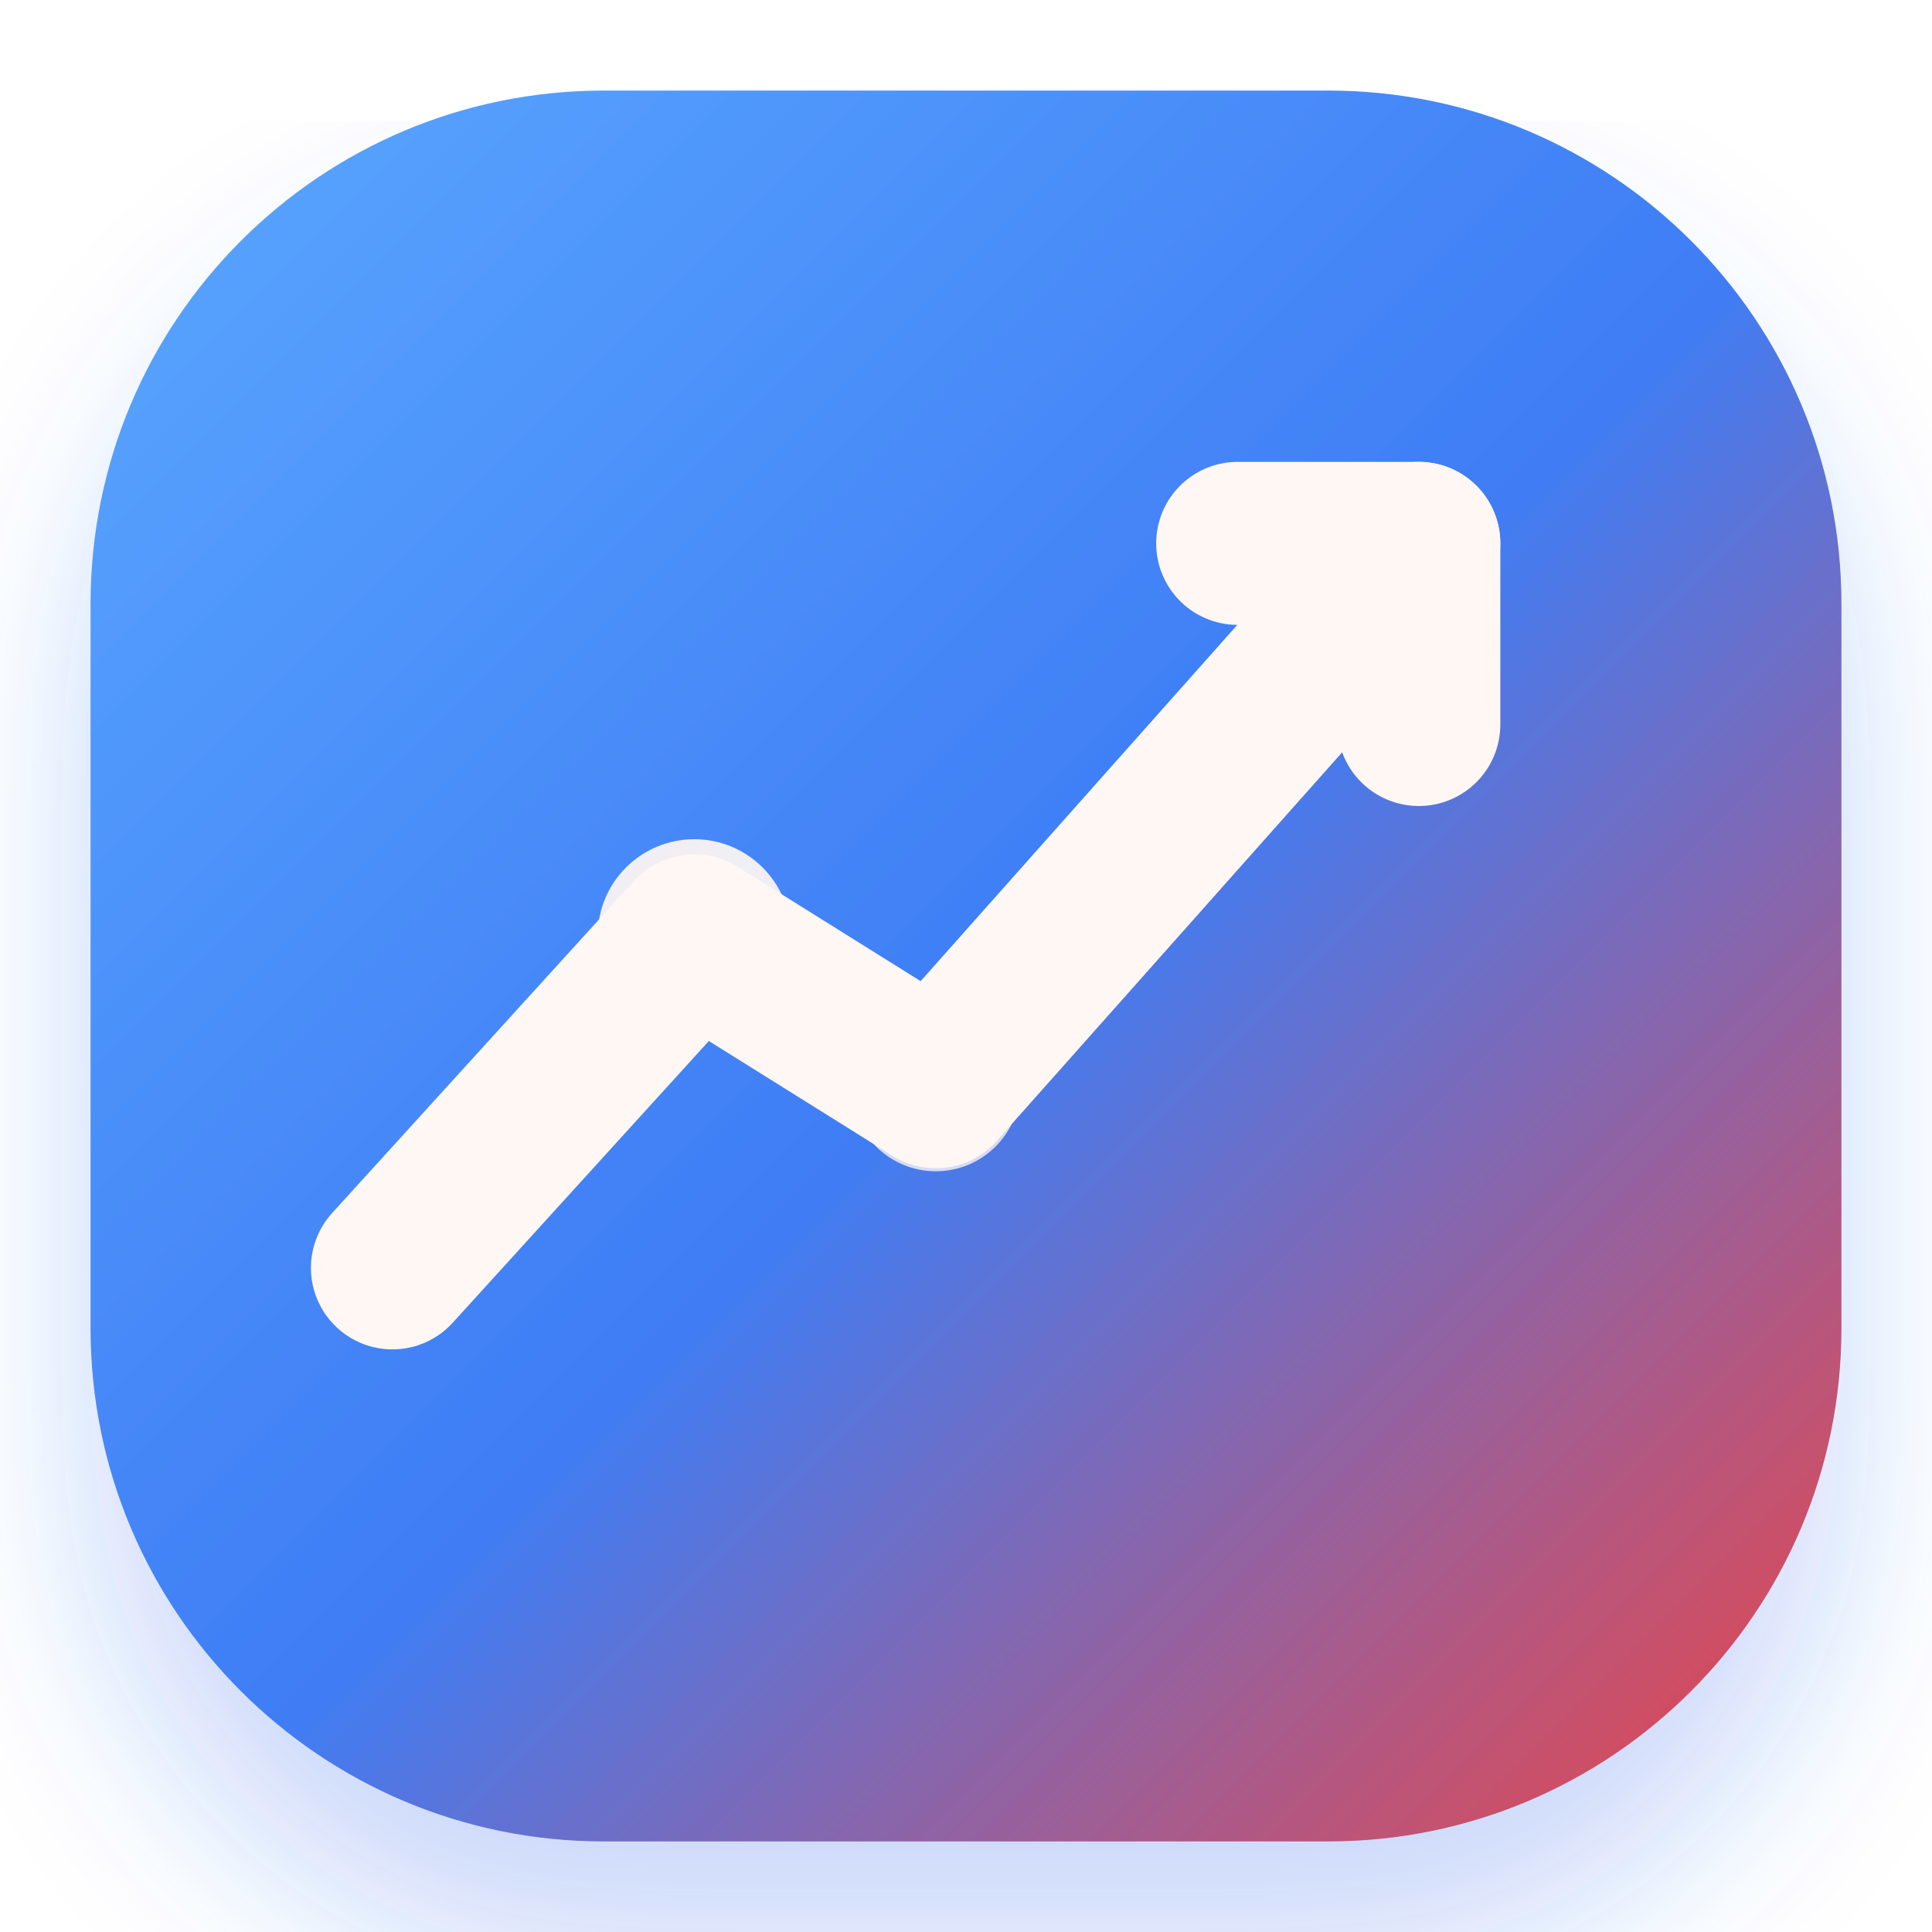
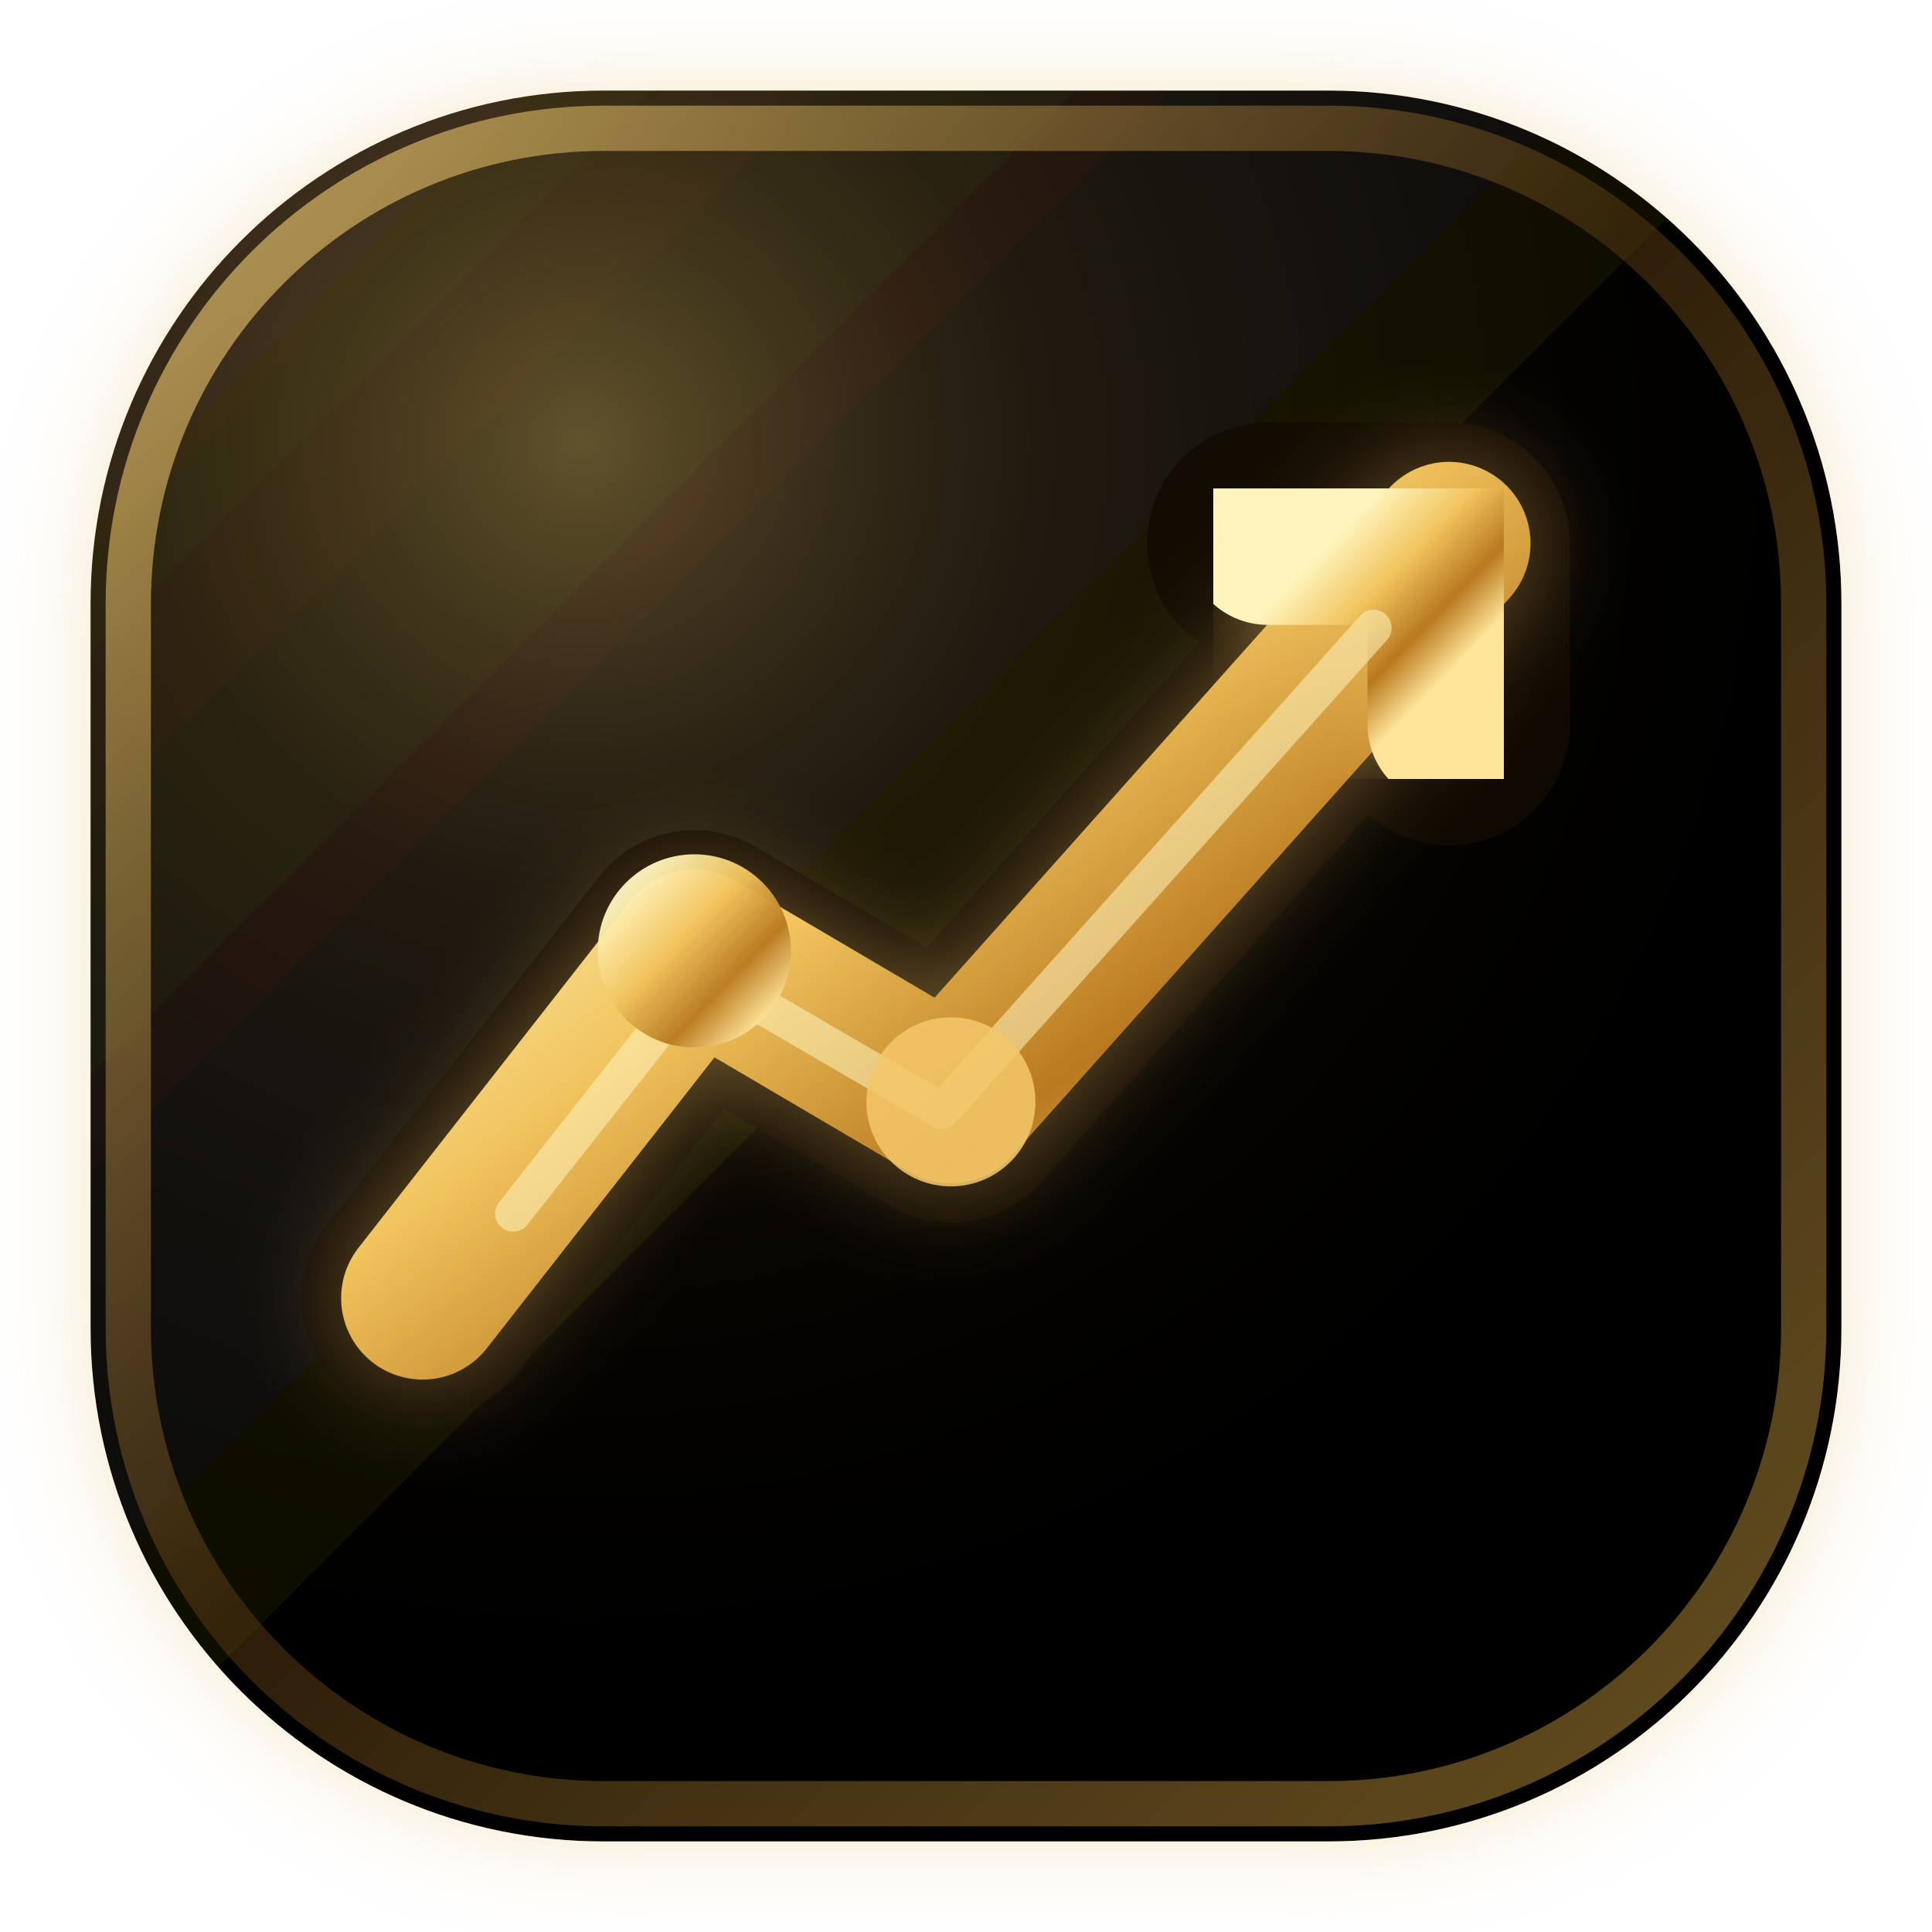
<svg xmlns="http://www.w3.org/2000/svg" viewBox="0 0 64 64" width="64" height="64">
  <defs>
    <linearGradient id="bg" x1="0" y1="0" x2="1" y2="1">
-       <stop offset="0" stop-color="#5aa7ff" />
-       <stop offset="0.52" stop-color="#3f7df5" />
-       <stop offset="1" stop-color="#ef4444" />
+       <stop offset="0" stop-color="#2a2416" />
+       <stop offset="0.44" stop-color="#070706" />
+       <stop offset="1" stop-color="#010101" />
+     </linearGradient>
+     <radialGradient id="dusk" cx="0.28" cy="0.2" r="0.76">
+       <stop offset="0" stop-color="#f2c769" stop-opacity="0.34" />
+       <stop offset="0.34" stop-color="#8b5f1e" stop-opacity="0.16" />
+       <stop offset="1" stop-color="#010101" stop-opacity="0" />
+     </radialGradient>
+     <linearGradient id="gold" x1="0.16" y1="0.18" x2="0.86" y2="0.86">
+       <stop offset="0" stop-color="#fff4bd" />
+       <stop offset="0.38" stop-color="#f1c45e" />
+       <stop offset="0.72" stop-color="#b9791f" />
+       <stop offset="1" stop-color="#ffe59a" />
+     </linearGradient>
+     <linearGradient id="edge" x1="0" y1="0" x2="1" y2="1">
+       <stop offset="0" stop-color="#f8d47a" stop-opacity="0.72" />
+       <stop offset="0.48" stop-color="#5a3a12" stop-opacity="0.5" />
+       <stop offset="1" stop-color="#f0bb4d" stop-opacity="0.42" />
    </linearGradient>
    <filter id="soft" x="-20%" y="-20%" width="140%" height="140%">
-       <feDropShadow dx="0" dy="4" stdDeviation="3" flood-color="#2563eb" flood-opacity="0.24" />
+       <feDropShadow dx="0" dy="5" stdDeviation="3.5" flood-color="#000000" flood-opacity="0.46" />
+       <feDropShadow dx="0" dy="0" stdDeviation="1.6" flood-color="#d9a441" flood-opacity="0.26" />
+     </filter>
+     <filter id="gold-glow" x="-30%" y="-30%" width="160%" height="160%">
+       <feDropShadow dx="0" dy="0" stdDeviation="1.7" flood-color="#f2c769" flood-opacity="0.42" />
    </filter>
  </defs>
  <rect x="3" y="3" width="58" height="58" rx="17" fill="url(#bg)" filter="url(#soft)" />
-   <path d="M13 42L23 31L31 36L47 18" fill="none" stroke="#fff7f4" stroke-width="5.4" stroke-linecap="round" stroke-linejoin="round" />
-   <path d="M41 18H47V24" fill="none" stroke="#fff7f4" stroke-width="5.4" stroke-linecap="round" stroke-linejoin="round" />
-   <circle cx="23" cy="31" r="3.2" fill="#fff7f4" opacity="0.92" />
-   <circle cx="31" cy="36" r="2.8" fill="#fff7f4" opacity="0.78" />
+   <rect x="3" y="3" width="58" height="58" rx="17" fill="url(#dusk)" />
+   <rect x="4.25" y="4.25" width="55.5" height="55.5" rx="15.75" fill="none" stroke="url(#edge)" stroke-width="1.5" />
+   <path d="M14 43L23 31.5L31.5 36.5L48 18" fill="none" stroke="#120b02" stroke-width="8" stroke-linecap="round" stroke-linejoin="round" opacity="0.86" />
+   <path d="M42 18H48V24" fill="none" stroke="#120b02" stroke-width="8" stroke-linecap="round" stroke-linejoin="round" opacity="0.86" />
+   <path d="M14 43L23 31.5L31.5 36.5L48 18" fill="none" stroke="url(#gold)" stroke-width="5.4" stroke-linecap="round" stroke-linejoin="round" filter="url(#gold-glow)" />
+   <path d="M42 18H48V24" fill="none" stroke="url(#gold)" stroke-width="5.4" stroke-linecap="round" stroke-linejoin="round" filter="url(#gold-glow)" />
+   <path d="M17 40.2L23.3 32.2L31.2 36.8L45.5 20.8" fill="none" stroke="#fff4bd" stroke-width="1.2" stroke-linecap="round" stroke-linejoin="round" opacity="0.55" />
+   <circle cx="23" cy="31.5" r="3.2" fill="url(#gold)" opacity="0.96" />
+   <circle cx="31.5" cy="36.5" r="2.8" fill="#f5c76a" opacity="0.86" />
</svg>
